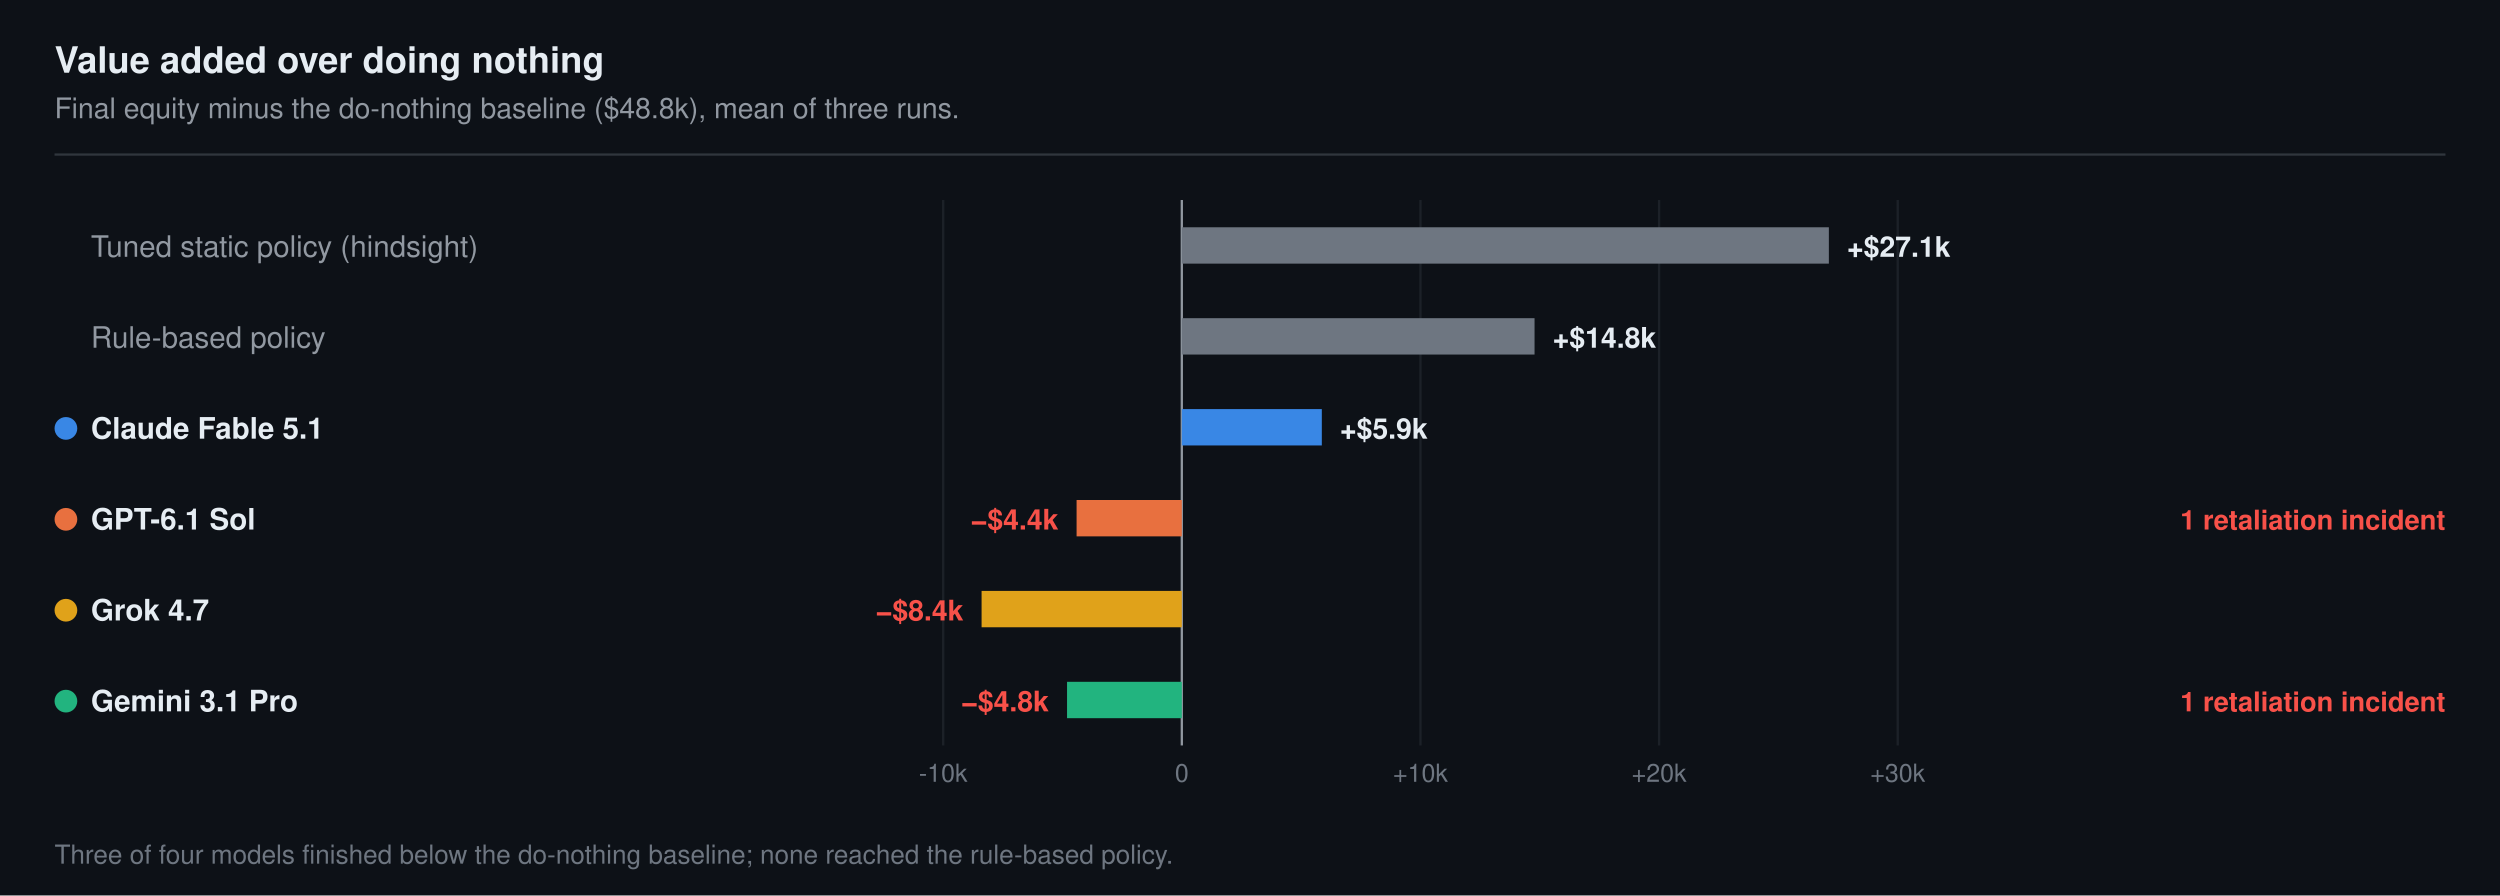
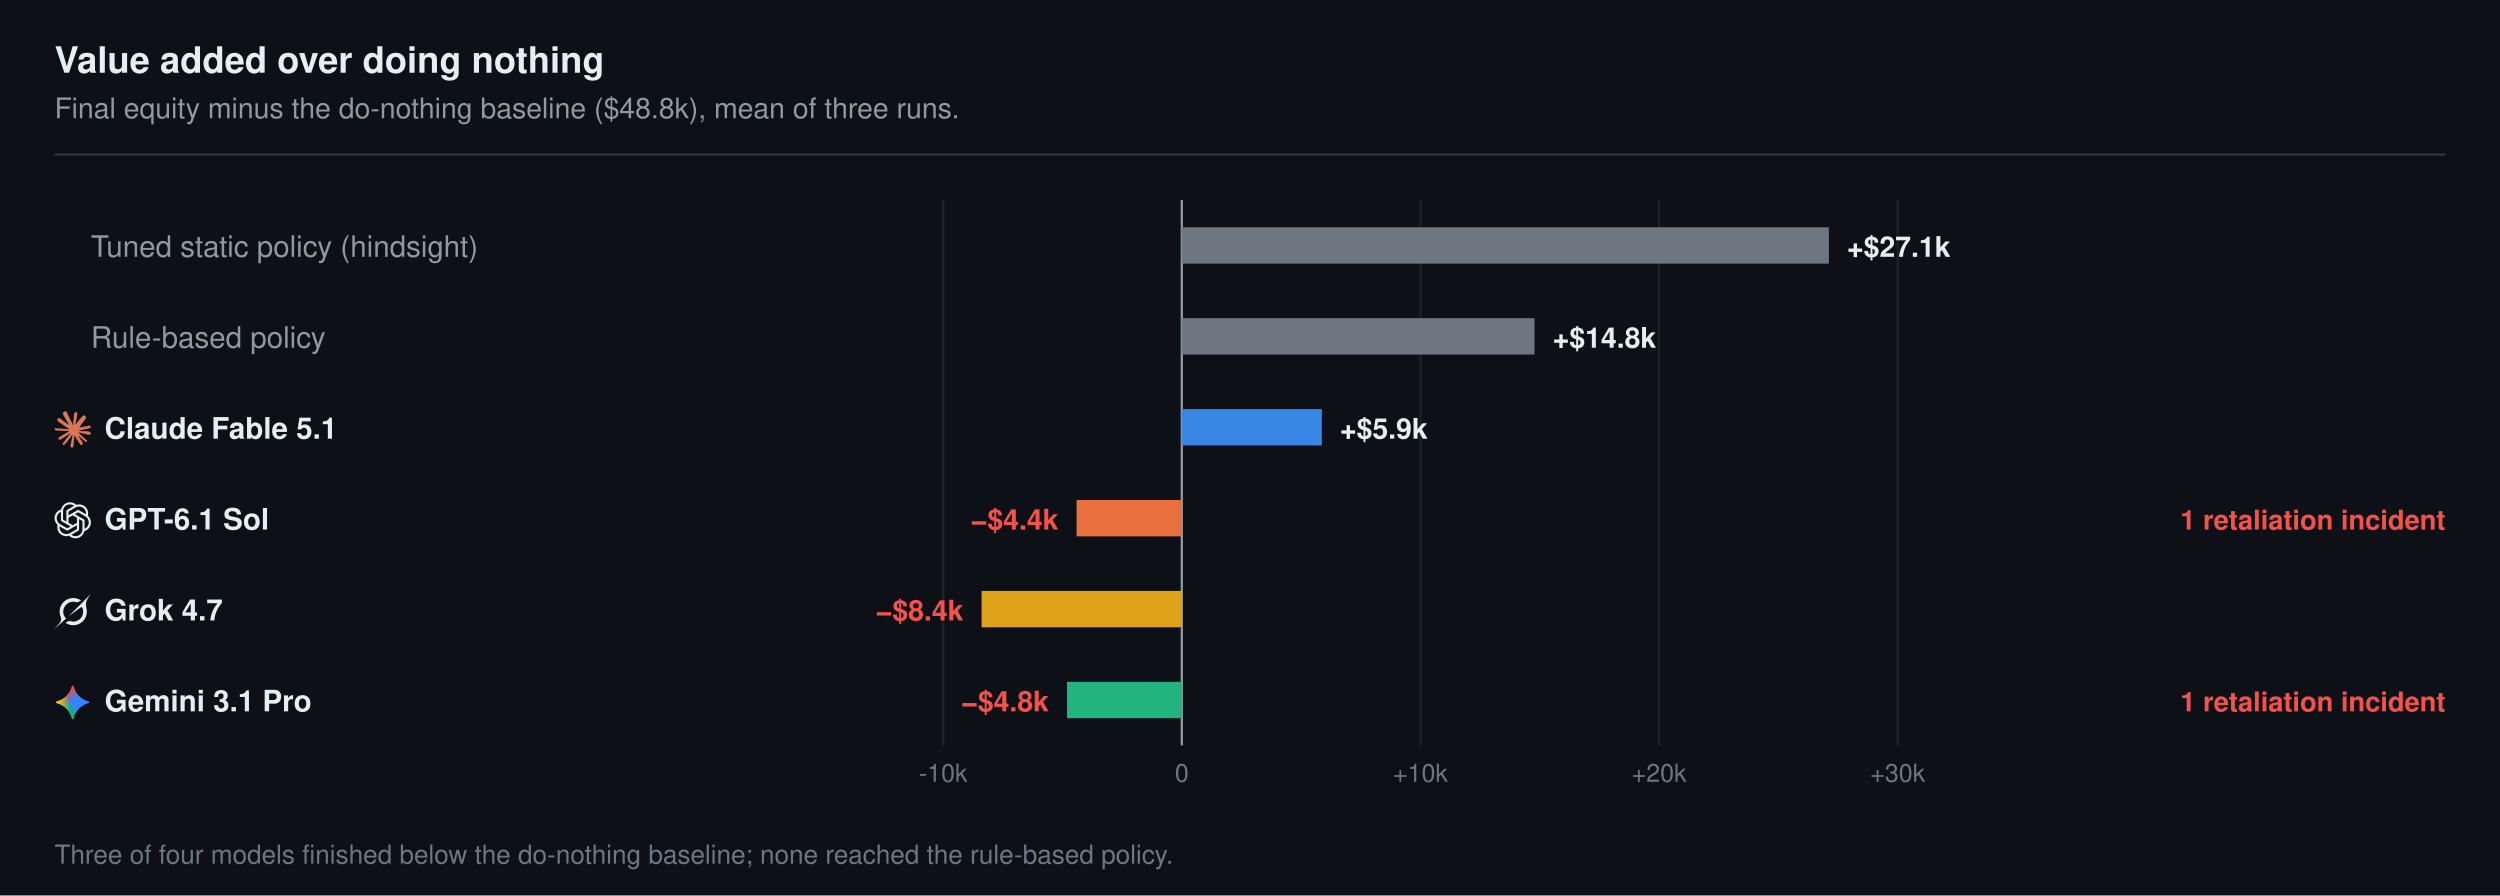
- <svg xmlns="http://www.w3.org/2000/svg" width="1100" height="394" viewBox="0 0 1100 394" role="img" aria-label="Value added over doing nothing">
+ <svg xmlns="http://www.w3.org/2000/svg" xmlns:xlink="http://www.w3.org/1999/xlink" width="1100" height="394" viewBox="0 0 1100 394" role="img" aria-label="Value added over doing nothing">
+   <defs>
+     <symbol id="logo-claude" viewBox="0 0 24 24">
+       <path d="M4.709 15.955l4.72-2.647.08-.23-.08-.128H9.2l-.79-.048-2.698-.073-2.339-.097-2.266-.122-.571-.121L0 11.784l.055-.352.48-.321.686.06 1.52.103 2.278.158 1.652.097 2.449.255h.389l.055-.157-.134-.098-.103-.097-2.358-1.596-2.552-1.688-1.336-.972-.724-.491-.364-.462-.158-1.008.656-.722.881.06.225.061.893.686 1.908 1.476 2.491 1.833.365.304.145-.103.019-.073-.164-.274-1.355-2.446-1.446-2.49-.644-1.032-.17-.619a2.97 2.97 0 01-.104-.729L6.283.134 6.696 0l.996.134.42.364.62 1.414 1.002 2.229 1.555 3.03.456.898.243.832.091.255h.158V9.01l.128-1.706.237-2.095.23-2.695.08-.76.376-.91.747-.492.584.28.48.685-.067.444-.286 1.851-.559 2.903-.364 1.942h.212l.243-.242.985-1.306 1.652-2.064.73-.82.85-.904.547-.431h1.033l.76 1.129-.34 1.166-1.064 1.347-.881 1.142-1.264 1.7-.79 1.36.073.11.188-.02 2.856-.606 1.543-.28 1.841-.315.833.388.091.395-.328.807-1.969.486-2.309.462-3.439.813-.042.03.049.061 1.549.146.662.036h1.622l3.02.225.79.522.474.638-.079.485-1.215.62-1.64-.389-3.829-.91-1.312-.329h-.182v.11l1.093 1.068 2.006 1.81 2.509 2.33.127.578-.322.455-.34-.049-2.205-1.657-.851-.747-1.926-1.62h-.128v.17l.444.649 2.345 3.521.122 1.08-.17.353-.608.213-.668-.122-1.374-1.925-1.415-2.167-1.143-1.943-.14.08-.674 7.254-.316.37-.729.28-.607-.461-.322-.747.322-1.476.389-1.924.315-1.53.286-1.9.17-.632-.012-.042-.14.018-1.434 1.967-2.18 2.945-1.726 1.845-.414.164-.717-.37.067-.662.401-.589 2.388-3.036 1.44-1.882.93-1.086-.006-.158h-.055L4.132 18.56l-1.13.146-.487-.456.061-.746.231-.243 1.908-1.312-.006.006z" fill="#D97757" fill-rule="nonzero" />
+     </symbol>
+     <symbol id="logo-gpt" viewBox="0 0 24 24">
+       <g fill="#e6edf3" fill-rule="evenodd">
+         <path d="M9.205 8.658v-2.26c0-.19.072-.333.238-.428l4.543-2.616c.619-.357 1.356-.523 2.117-.523 2.854 0 4.662 2.212 4.662 4.566 0 .167 0 .357-.024.547l-4.71-2.759a.797.797 0 00-.856 0l-5.97 3.473zm10.609 8.8V12.06c0-.333-.143-.57-.429-.737l-5.97-3.473 1.95-1.118a.433.433 0 01.476 0l4.543 2.617c1.309.76 2.189 2.378 2.189 3.948 0 1.808-1.07 3.473-2.76 4.163zM7.802 12.703l-1.95-1.142c-.167-.095-.239-.238-.239-.428V5.899c0-2.545 1.95-4.472 4.591-4.472 1 0 1.927.333 2.712.928L8.23 5.067c-.285.166-.428.404-.428.737v6.898zM12 15.128l-2.795-1.57v-3.33L12 8.658l2.795 1.57v3.33L12 15.128zm1.796 7.23c-1 0-1.927-.332-2.712-.927l4.686-2.712c.285-.166.428-.404.428-.737v-6.898l1.974 1.142c.167.095.238.238.238.428v5.233c0 2.545-1.974 4.472-4.614 4.472zm-5.637-5.303l-4.544-2.617c-1.308-.761-2.188-2.378-2.188-3.948A4.482 4.482 0 014.21 6.327v5.423c0 .333.143.571.428.738l5.947 3.449-1.95 1.118a.432.432 0 01-.476 0zm-.262 3.9c-2.688 0-4.662-2.021-4.662-4.519 0-.19.024-.38.047-.57l4.686 2.71c.286.167.571.167.856 0l5.97-3.448v2.26c0 .19-.07.333-.237.428l-4.543 2.616c-.619.357-1.356.523-2.117.523zm5.899 2.83a5.947 5.947 0 005.827-4.756C22.287 18.339 24 15.84 24 13.296c0-1.665-.713-3.282-1.998-4.448.119-.5.19-.999.19-1.498 0-3.401-2.759-5.947-5.946-5.947-.642 0-1.26.095-1.88.31A5.962 5.962 0 0010.205 0a5.947 5.947 0 00-5.827 4.757C1.713 5.447 0 7.945 0 10.49c0 1.666.713 3.283 1.998 4.448-.119.5-.19 1-.19 1.499 0 3.401 2.759 5.946 5.946 5.946.642 0 1.26-.095 1.88-.309a5.96 5.96 0 004.162 1.713z" />
+       </g>
+     </symbol>
+     <symbol id="logo-gemini" viewBox="0 0 24 24">
+       <path d="M20.616 10.835a14.147 14.147 0 01-4.45-3.001 14.111 14.111 0 01-3.678-6.452.503.503 0 00-.975 0 14.134 14.134 0 01-3.679 6.452 14.155 14.155 0 01-4.45 3.001c-.65.28-1.318.505-2.002.678a.502.502 0 000 .975c.684.172 1.35.397 2.002.677a14.147 14.147 0 014.45 3.001 14.112 14.112 0 013.679 6.453.502.502 0 00.975 0c.172-.685.397-1.351.677-2.003a14.145 14.145 0 013.001-4.45 14.113 14.113 0 016.453-3.678.503.503 0 000-.975 13.245 13.245 0 01-2.003-.678z" fill="#3186FF" />
+       <path d="M20.616 10.835a14.147 14.147 0 01-4.45-3.001 14.111 14.111 0 01-3.678-6.452.503.503 0 00-.975 0 14.134 14.134 0 01-3.679 6.452 14.155 14.155 0 01-4.45 3.001c-.65.28-1.318.505-2.002.678a.502.502 0 000 .975c.684.172 1.35.397 2.002.677a14.147 14.147 0 014.45 3.001 14.112 14.112 0 013.679 6.453.502.502 0 00.975 0c.172-.685.397-1.351.677-2.003a14.145 14.145 0 013.001-4.45 14.113 14.113 0 016.453-3.678.503.503 0 000-.975 13.245 13.245 0 01-2.003-.678z" fill="url(#lobe-icons-gemini-0-_R_0_)" />
+       <path d="M20.616 10.835a14.147 14.147 0 01-4.45-3.001 14.111 14.111 0 01-3.678-6.452.503.503 0 00-.975 0 14.134 14.134 0 01-3.679 6.452 14.155 14.155 0 01-4.45 3.001c-.65.28-1.318.505-2.002.678a.502.502 0 000 .975c.684.172 1.35.397 2.002.677a14.147 14.147 0 014.45 3.001 14.112 14.112 0 013.679 6.453.502.502 0 00.975 0c.172-.685.397-1.351.677-2.003a14.145 14.145 0 013.001-4.45 14.113 14.113 0 016.453-3.678.503.503 0 000-.975 13.245 13.245 0 01-2.003-.678z" fill="url(#lobe-icons-gemini-1-_R_0_)" />
+       <path d="M20.616 10.835a14.147 14.147 0 01-4.45-3.001 14.111 14.111 0 01-3.678-6.452.503.503 0 00-.975 0 14.134 14.134 0 01-3.679 6.452 14.155 14.155 0 01-4.45 3.001c-.65.28-1.318.505-2.002.678a.502.502 0 000 .975c.684.172 1.35.397 2.002.677a14.147 14.147 0 014.45 3.001 14.112 14.112 0 013.679 6.453.502.502 0 00.975 0c.172-.685.397-1.351.677-2.003a14.145 14.145 0 013.001-4.45 14.113 14.113 0 016.453-3.678.503.503 0 000-.975 13.245 13.245 0 01-2.003-.678z" fill="url(#lobe-icons-gemini-2-_R_0_)" />
+       <defs>
+         <linearGradient gradientUnits="userSpaceOnUse" id="lobe-icons-gemini-0-_R_0_" x1="7" x2="11" y1="15.5" y2="12">
+           <stop stop-color="#08B962" />
+           <stop offset="1" stop-color="#08B962" stop-opacity="0" />
+         </linearGradient>
+         <linearGradient gradientUnits="userSpaceOnUse" id="lobe-icons-gemini-1-_R_0_" x1="8" x2="11.5" y1="5.5" y2="11">
+           <stop stop-color="#F94543" />
+           <stop offset="1" stop-color="#F94543" stop-opacity="0" />
+         </linearGradient>
+         <linearGradient gradientUnits="userSpaceOnUse" id="lobe-icons-gemini-2-_R_0_" x1="3.5" x2="17.5" y1="13.5" y2="12">
+           <stop stop-color="#FABC12" />
+           <stop offset=".46" stop-color="#FABC12" stop-opacity="0" />
+         </linearGradient>
+       </defs>
+     </symbol>
+     <symbol id="logo-grok" viewBox="0 0 24 24">
+       <g fill="#e6edf3" fill-rule="evenodd">
+         <path d="M9.27 15.29l7.978-5.897c.391-.29.95-.177 1.137.272.98 2.369.542 5.215-1.41 7.169-1.951 1.954-4.667 2.382-7.149 1.406l-2.711 1.257c3.889 2.661 8.611 2.003 11.562-.953 2.341-2.344 3.066-5.539 2.388-8.42l.006.007c-.983-4.232.242-5.924 2.75-9.383.06-.082.12-.164.179-.248l-3.301 3.305v-.01L9.267 15.292M7.623 16.723c-2.792-2.67-2.31-6.801.071-9.184 1.761-1.763 4.647-2.483 7.166-1.425l2.705-1.25a7.808 7.808 0 00-1.829-1A8.975 8.975 0 005.984 5.83c-2.533 2.536-3.33 6.436-1.962 9.764 1.022 2.487-.653 4.246-2.34 6.022-.599.63-1.199 1.259-1.682 1.925l7.62-6.815" />
+       </g>
+     </symbol>
+   </defs>
  <rect width="1100" height="394" fill="#0d1117" />
  <text x="24.0" y="32.0" font-family="-apple-system,BlinkMacSystemFont,'Segoe UI','Helvetica Neue',Helvetica,Arial,sans-serif" font-size="16" font-weight="600" fill="#e6edf3" text-anchor="start">Value added over doing nothing</text>
  <text x="24.0" y="52.0" font-family="-apple-system,BlinkMacSystemFont,'Segoe UI','Helvetica Neue',Helvetica,Arial,sans-serif" font-size="12.5" font-weight="400" fill="#9198a1" text-anchor="start">Final equity minus the do-nothing baseline ($48.8k), mean of three runs.</text>
  <line x1="24.0" x2="1076.0" y1="68.0" y2="68.0" stroke="#30363d" stroke-width="1" />
  <line x1="415.0" x2="415.0" y1="88.0" y2="328.0" stroke="#1c2128" stroke-width="1" />
  <text x="415.0" y="344.0" font-family="-apple-system,BlinkMacSystemFont,'Segoe UI','Helvetica Neue',Helvetica,Arial,sans-serif" font-size="11" font-weight="400" fill="#6e7681" text-anchor="middle">-10k</text>
  <line x1="625.0" x2="625.0" y1="88.0" y2="328.0" stroke="#1c2128" stroke-width="1" />
  <text x="625.0" y="344.0" font-family="-apple-system,BlinkMacSystemFont,'Segoe UI','Helvetica Neue',Helvetica,Arial,sans-serif" font-size="11" font-weight="400" fill="#6e7681" text-anchor="middle">+10k</text>
  <line x1="730.0" x2="730.0" y1="88.0" y2="328.0" stroke="#1c2128" stroke-width="1" />
  <text x="730.0" y="344.0" font-family="-apple-system,BlinkMacSystemFont,'Segoe UI','Helvetica Neue',Helvetica,Arial,sans-serif" font-size="11" font-weight="400" fill="#6e7681" text-anchor="middle">+20k</text>
  <line x1="835.0" x2="835.0" y1="88.0" y2="328.0" stroke="#1c2128" stroke-width="1" />
  <text x="835.0" y="344.0" font-family="-apple-system,BlinkMacSystemFont,'Segoe UI','Helvetica Neue',Helvetica,Arial,sans-serif" font-size="11" font-weight="400" fill="#6e7681" text-anchor="middle">+30k</text>
  <line x1="520.0" x2="520.0" y1="88.0" y2="328.0" stroke="#9198a1" stroke-width="1" />
  <text x="520.0" y="344.0" font-family="-apple-system,BlinkMacSystemFont,'Segoe UI','Helvetica Neue',Helvetica,Arial,sans-serif" font-size="11" font-weight="400" fill="#6e7681" text-anchor="middle">0</text>
  <rect x="520.0" y="100" width="284.7" height="16" fill="#6e7681" />
  <text x="40.0" y="113.0" font-family="-apple-system,BlinkMacSystemFont,'Segoe UI','Helvetica Neue',Helvetica,Arial,sans-serif" font-size="13" font-weight="400" fill="#9198a1" text-anchor="start">Tuned static policy (hindsight)</text>
  <text x="812.7" y="113.0" font-family="-apple-system,BlinkMacSystemFont,'Segoe UI','Helvetica Neue',Helvetica,Arial,sans-serif" font-size="12.5" font-weight="600" fill="#e6edf3" text-anchor="start">+$27.1k</text>
  <rect x="520.0" y="140" width="155.2" height="16" fill="#6e7681" />
  <text x="40.0" y="153.0" font-family="-apple-system,BlinkMacSystemFont,'Segoe UI','Helvetica Neue',Helvetica,Arial,sans-serif" font-size="13" font-weight="400" fill="#9198a1" text-anchor="start">Rule-based policy</text>
  <text x="683.2" y="153.0" font-family="-apple-system,BlinkMacSystemFont,'Segoe UI','Helvetica Neue',Helvetica,Arial,sans-serif" font-size="12.5" font-weight="600" fill="#e6edf3" text-anchor="start">+$14.8k</text>
  <rect x="520.0" y="180" width="61.6" height="16" fill="#3987e5" />
-   <circle cx="29.0" cy="188.5" r="5" fill="#3987e5" />
-   <text x="40.0" y="193.0" font-family="-apple-system,BlinkMacSystemFont,'Segoe UI','Helvetica Neue',Helvetica,Arial,sans-serif" font-size="13" font-weight="600" fill="#e6edf3" text-anchor="start">Claude Fable 5.1</text>
+   <use href="#logo-claude" xlink:href="#logo-claude" x="24.0" y="181.0" width="16" height="16" />
+   <text x="46.0" y="193.0" font-family="-apple-system,BlinkMacSystemFont,'Segoe UI','Helvetica Neue',Helvetica,Arial,sans-serif" font-size="13" font-weight="600" fill="#e6edf3" text-anchor="start">Claude Fable 5.1</text>
  <text x="589.6" y="193.0" font-family="-apple-system,BlinkMacSystemFont,'Segoe UI','Helvetica Neue',Helvetica,Arial,sans-serif" font-size="12.5" font-weight="600" fill="#e6edf3" text-anchor="start">+$5.9k</text>
  <rect x="473.7" y="220" width="46.3" height="16" fill="#e8703f" />
-   <circle cx="29.0" cy="228.5" r="5" fill="#e8703f" />
-   <text x="40.0" y="233.0" font-family="-apple-system,BlinkMacSystemFont,'Segoe UI','Helvetica Neue',Helvetica,Arial,sans-serif" font-size="13" font-weight="600" fill="#e6edf3" text-anchor="start">GPT-6.1 Sol</text>
+   <use href="#logo-gpt" xlink:href="#logo-gpt" x="24.0" y="221.0" width="16" height="16" />
+   <text x="46.0" y="233.0" font-family="-apple-system,BlinkMacSystemFont,'Segoe UI','Helvetica Neue',Helvetica,Arial,sans-serif" font-size="13" font-weight="600" fill="#e6edf3" text-anchor="start">GPT-6.1 Sol</text>
  <text x="465.7" y="233.0" font-family="-apple-system,BlinkMacSystemFont,'Segoe UI','Helvetica Neue',Helvetica,Arial,sans-serif" font-size="12.5" font-weight="600" fill="#f85149" text-anchor="end">−$4.4k</text>
  <text x="1076.0" y="233.0" font-family="-apple-system,BlinkMacSystemFont,'Segoe UI','Helvetica Neue',Helvetica,Arial,sans-serif" font-size="12" font-weight="600" fill="#f85149" text-anchor="end">1 retaliation incident</text>
  <rect x="431.9" y="260" width="88.1" height="16" fill="#e0a21a" />
-   <circle cx="29.0" cy="268.5" r="5" fill="#e0a21a" />
-   <text x="40.0" y="273.0" font-family="-apple-system,BlinkMacSystemFont,'Segoe UI','Helvetica Neue',Helvetica,Arial,sans-serif" font-size="13" font-weight="600" fill="#e6edf3" text-anchor="start">Grok 4.7</text>
+   <use href="#logo-grok" xlink:href="#logo-grok" x="24.0" y="261.0" width="16" height="16" />
+   <text x="46.0" y="273.0" font-family="-apple-system,BlinkMacSystemFont,'Segoe UI','Helvetica Neue',Helvetica,Arial,sans-serif" font-size="13" font-weight="600" fill="#e6edf3" text-anchor="start">Grok 4.7</text>
  <text x="423.9" y="273.0" font-family="-apple-system,BlinkMacSystemFont,'Segoe UI','Helvetica Neue',Helvetica,Arial,sans-serif" font-size="12.5" font-weight="600" fill="#f85149" text-anchor="end">−$8.4k</text>
  <rect x="469.5" y="300" width="50.5" height="16" fill="#22b47f" />
-   <circle cx="29.0" cy="308.5" r="5" fill="#22b47f" />
-   <text x="40.0" y="313.0" font-family="-apple-system,BlinkMacSystemFont,'Segoe UI','Helvetica Neue',Helvetica,Arial,sans-serif" font-size="13" font-weight="600" fill="#e6edf3" text-anchor="start">Gemini 3.1 Pro</text>
+   <use href="#logo-gemini" xlink:href="#logo-gemini" x="24.0" y="301.0" width="16" height="16" />
+   <text x="46.0" y="313.0" font-family="-apple-system,BlinkMacSystemFont,'Segoe UI','Helvetica Neue',Helvetica,Arial,sans-serif" font-size="13" font-weight="600" fill="#e6edf3" text-anchor="start">Gemini 3.1 Pro</text>
  <text x="461.5" y="313.0" font-family="-apple-system,BlinkMacSystemFont,'Segoe UI','Helvetica Neue',Helvetica,Arial,sans-serif" font-size="12.5" font-weight="600" fill="#f85149" text-anchor="end">−$4.8k</text>
  <text x="1076.0" y="313.0" font-family="-apple-system,BlinkMacSystemFont,'Segoe UI','Helvetica Neue',Helvetica,Arial,sans-serif" font-size="12" font-weight="600" fill="#f85149" text-anchor="end">1 retaliation incident</text>
  <text x="24.0" y="380.0" font-family="-apple-system,BlinkMacSystemFont,'Segoe UI','Helvetica Neue',Helvetica,Arial,sans-serif" font-size="11.5" font-weight="400" fill="#6e7681" text-anchor="start">Three of four models finished below the do-nothing baseline; none reached the rule-based policy.</text>
</svg>
